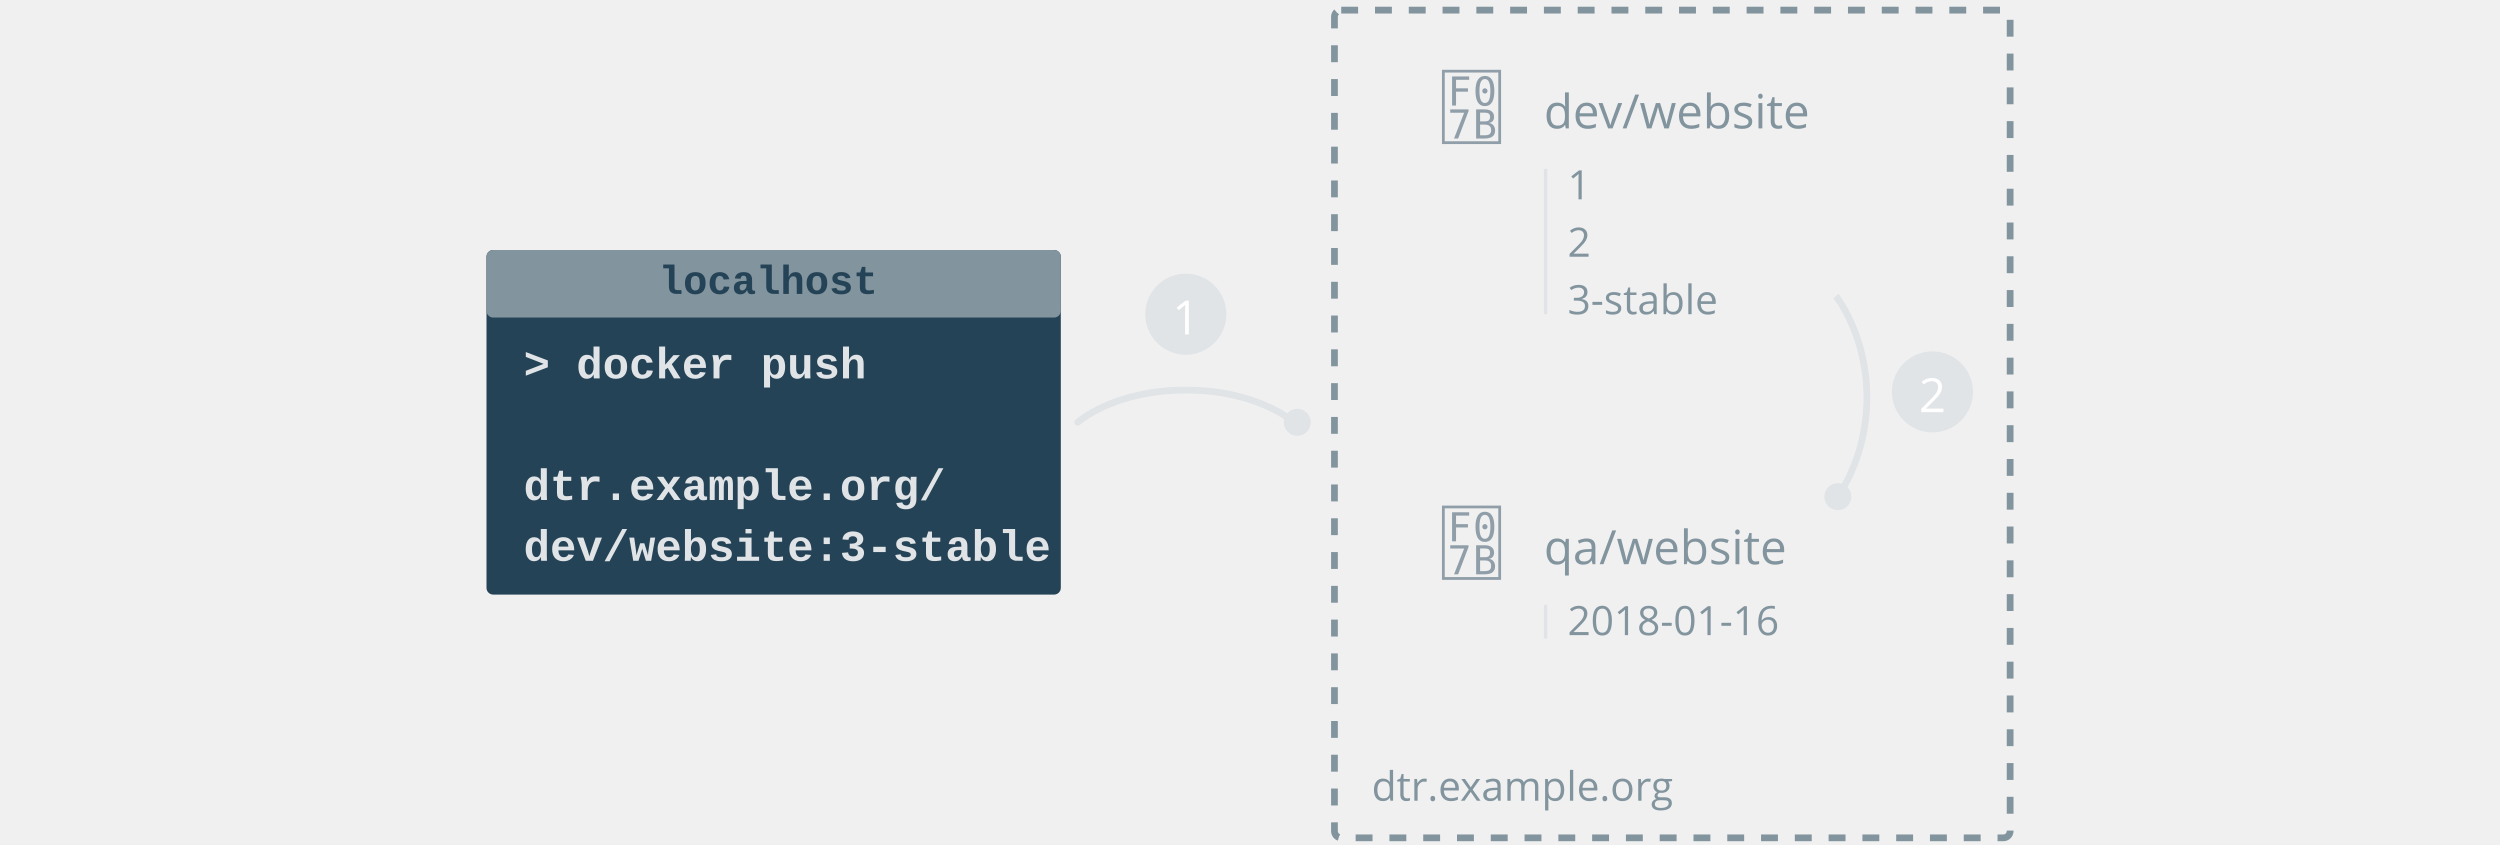
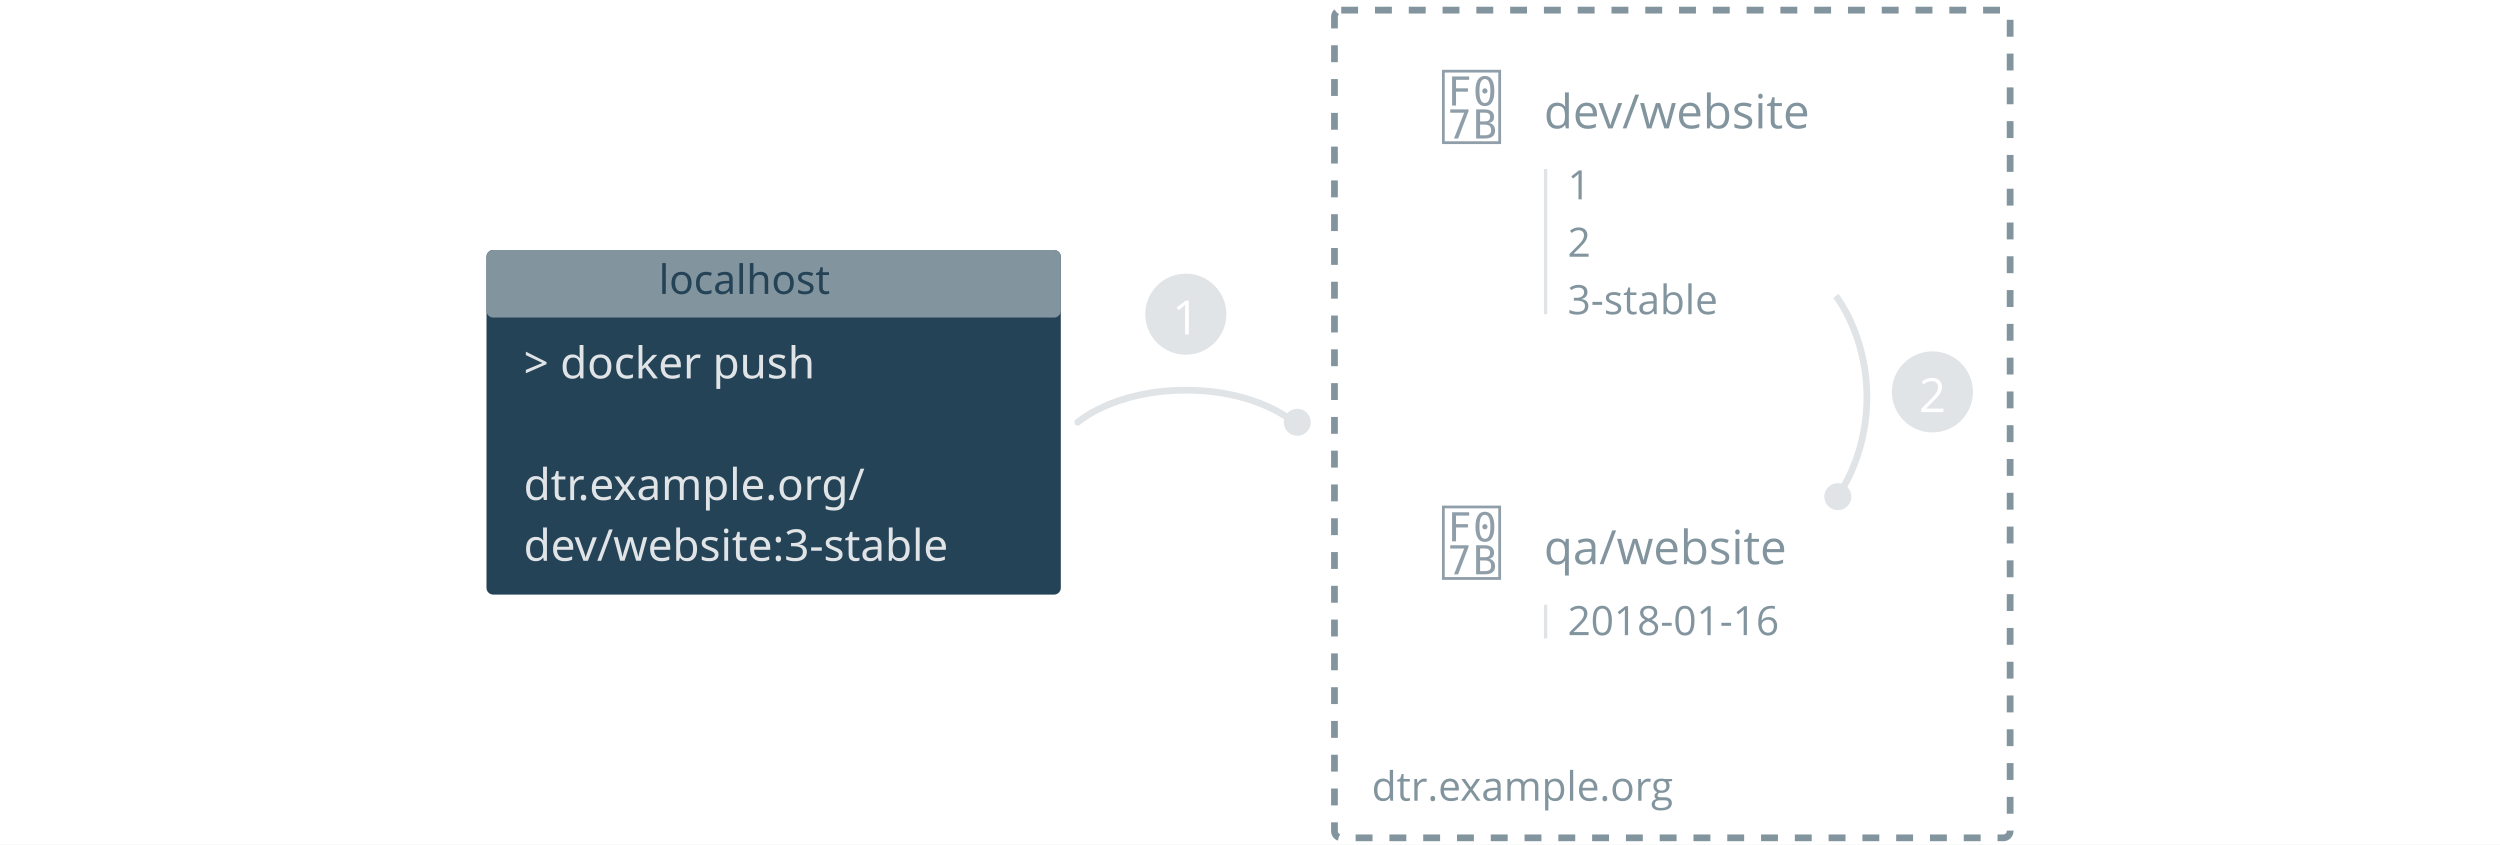
- <svg xmlns="http://www.w3.org/2000/svg" width="740px" height="250px" viewBox="0 0 740 250" version="1.1" style="background: #FFFFFF;">
-   <defs />
-   <g id="dtr-diagrams" stroke="none" stroke-width="1" fill="none" fill-rule="evenodd">
+ <svg xmlns="http://www.w3.org/2000/svg" version="1.1" id="Layer_1" x="0px" y="0px" viewBox="0 0 740 250" style="enable-background:new 0 0 740 250;" xml:space="preserve">
+   <style type="text/css">
+ 	.st0{fill:#FFFFFF;}
+ 	.st1{fill:#82949E;}
+ 	.st2{font-family:'OpenSans';}
+ 	.st3{font-size:12px;}
+ 	.st4{fill:none;stroke:#82949E;stroke-width:2;stroke-dasharray:5,5,5,5;}
+ 	.st5{fill:none;stroke:#E0E4E7;stroke-linecap:square;}
+ 	.st6{font-size:14px;}
+ 	.st7{fill:#8F9EA8;}
+ 	.st8{font-family:'MyriadPro-Regular';}
+ 	.st9{font-size:26px;}
+ 	.st10{fill-rule:evenodd;clip-rule:evenodd;fill:#E0E4E7;}
+ 	.st11{fill:none;stroke:#E0E4E7;stroke-width:2;}
+ 	.st12{fill:none;stroke:#E0E4E7;stroke-width:2;stroke-linecap:round;stroke-linejoin:round;}
+ 	.st13{fill-rule:evenodd;clip-rule:evenodd;fill:#254356;}
+ 	.st14{fill-rule:evenodd;clip-rule:evenodd;fill:#82949E;}
+ 	.st15{fill:#E0E4E7;}
+ 	.st16{font-family:'Courier-Bold';}
+ 	.st17{font-size:13px;}
+ 	.st18{fill:#254356;}
+ </style>
+   <rect class="st0" width="740" height="250" />
+   <g id="dtr-diagrams">
    <g id="internal-promotion-1">
      <g id="all" transform="translate(144, 3)">
        <g id="middle" transform="translate(251, 0)">
-           <text id="dtr.example.org" font-family="OpenSans-Semibold, Open Sans" font-size="12" font-weight="500" fill="#82949E">
-             <tspan x="11.025" y="234.01">dtr.example.org</tspan>
-           </text>
-           <rect id="group" stroke="#82949E" stroke-width="2" stroke-dasharray="5,5,5,5" x="0" y="0" width="200" height="245" rx="2" />
+           <text transform="matrix(1 0 0 1 11.025 234.0095)" class="st1 st2 st3">dtr.example.org</text>
+           <path id="group" class="st4" d="M2,0h196c1.1,0,2,0.9,2,2v241c0,1.1-0.9,2-2,2H2c-1.1,0-2-0.9-2-2V2C0,0.9,0.9,0,2,0z" />
          <g id="website-prod" transform="translate(31, 145)">
-             <text id="tags" font-family="OpenSans-Semibold, Open Sans" font-size="12" font-weight="500" fill="#82949E">
-               <tspan x="38" y="40">2018-01-16</tspan>
-             </text>
-             <path d="M31.5,31.5 L31.5,40.5" id="Line" stroke="#E0E4E7" stroke-linecap="square" />
-             <text id="qa/website" font-family="OpenSans-Semibold, Open Sans" font-size="14" font-weight="500" fill="#82949E">
-               <tspan x="31" y="19">qa/website</tspan>
-             </text>
-             <text id="" font-family="FontAwesome" font-size="26" font-weight="normal" fill="#8F9EA8">
-               <tspan x="0" y="22"></tspan>
-             </text>
+             <text transform="matrix(1 0 0 1 38 40)" class="st1 st2 st3">2018-01-16</text>
+             <path id="Line" class="st5" d="M31.5,31.5v9" />
+             <text transform="matrix(1 0 0 1 31 19)" class="st1 st2 st6">qa/website</text>
+             <text transform="matrix(1 0 0 1 0 22)" class="st7 st8 st9"></text>
          </g>
          <g id="website-dev" transform="translate(31, 16)">
-             <text id="tags" font-family="OpenSans-Semibold, Open Sans" font-size="12" font-weight="500" fill="#82949E">
-               <tspan x="38" y="40">1</tspan>
-               <tspan x="38" y="57">2</tspan>
-               <tspan x="38" y="74">3-stable</tspan>
-             </text>
-             <path d="M31.5,31.5 L31.5,73.5" id="Line" stroke="#E0E4E7" stroke-linecap="square" />
-             <text id="dev/website" font-family="OpenSans-Semibold, Open Sans" font-size="14" font-weight="500" fill="#82949E">
-               <tspan x="31" y="19">dev/website</tspan>
-             </text>
-             <text id="" font-family="FontAwesome" font-size="26" font-weight="normal" fill="#8F9EA8">
-               <tspan x="0" y="22"></tspan>
-             </text>
+             <text transform="matrix(1 0 0 1 38 40)" class="st1 st2 st3">1</text>
+             <text transform="matrix(1 0 0 1 44.8613 40)" class="st1 st2 st3"> </text>
+             <text transform="matrix(1 0 0 1 38 57)" class="st1 st2 st3">2</text>
+             <text transform="matrix(1 0 0 1 44.8613 57)" class="st1 st2 st3"> </text>
+             <text transform="matrix(1 0 0 1 38 74)" class="st1 st2 st3">3-stable</text>
+             <path class="st5" d="M31.5,31.5v42" />
+             <text transform="matrix(1 0 0 1 31 19)" class="st1 st2 st6">dev/website</text>
+             <text transform="matrix(1 0 0 1 0 22)" class="st7 st8 st9"></text>
          </g>
          <g id="arrow-3" transform="translate(145, 84)">
-             <circle id="Oval" fill="#E0E4E7" cx="4" cy="60" r="4" />
-             <path d="M3.419,0.636 C3.419,0.636 12.602,12.031 12.602,30.66 C12.602,49.29 3.419,60.684 3.419,60.684" id="Path-3" stroke="#E0E4E7" stroke-width="2" />
+             <circle id="Oval" class="st10" cx="4" cy="60" r="4" />
+             <path id="Path-3" class="st11" d="M3.4,0.6c0,0,9.2,11.4,9.2,30s-9.2,30-9.2,30" />
            <g id="annotation" transform="translate(20, 17)">
-               <circle id="Oval-Copy" fill="#E0E4E7" cx="12" cy="12" r="12" />
-               <text id="1" font-family="OpenSans-Semibold, Open Sans" font-size="14" font-weight="500" fill="#FFFFFF">
-                 <tspan x="8" y="18">2</tspan>
-               </text>
+               <circle id="Oval-Copy" class="st10" cx="12" cy="12" r="12" />
+               <text transform="matrix(1 0 0 1 8 18)" class="st0 st2 st6">2</text>
            </g>
          </g>
        </g>
        <g id="arrow-1" transform="translate(175, 78)">
-           <circle id="Oval" fill="#E0E4E7" cx="65" cy="44" r="4" />
-           <path d="M0,44 C0,44 10.591,34.457 32.015,34.457 C53.44,34.457 64.031,44 64.031,44" id="Path-3" stroke="#E0E4E7" stroke-width="2" stroke-linecap="round" stroke-linejoin="round" />
-           <g id="annotation" transform="translate(20, 0)">
-             <circle id="Oval-Copy" fill="#E0E4E7" cx="12" cy="12" r="12" />
-             <text id="1" font-family="OpenSans-Semibold, Open Sans" font-size="14" font-weight="500" fill="#FFFFFF">
-               <tspan x="8" y="18">1</tspan>
-             </text>
+           <circle class="st10" cx="65" cy="44" r="4" />
+           <path class="st12" d="M0,44c0,0,10.6-9.5,32-9.5S64,44,64,44" />
+           <g transform="translate(20, 0)">
+             <circle class="st10" cx="12" cy="12" r="12" />
+             <text transform="matrix(1 0 0 1 8 18)" class="st0 st2 st6">1</text>
          </g>
        </g>
        <g id="terminal" transform="translate(0, 71)">
-           <rect id="Rectangle-2" fill="#254356" x="0" y="0" width="170" height="102" rx="2" />
-           <rect id="Rectangle-2-Copy" fill="#82949E" x="0" y="0" width="170" height="20" rx="2" />
-           <text id="&gt;-docker-push-dtr.ex" font-family="CourierNewPS-BoldMT, Courier New" font-size="13" font-weight="bold" line-spacing="18" fill="#E0E4E7">
-             <tspan x="11" y="38">&gt; docker push</tspan>
-             <tspan x="11" y="56" />
-             <tspan x="11" y="74">dtr.example.org/</tspan>
-             <tspan x="11" y="92">dev/website:3-stable</tspan>
-           </text>
-           <text id="localhost" font-family="CourierNewPS-BoldMT, Courier New" font-size="12" font-weight="bold" fill="#254356">
-             <tspan x="51" y="13">localhost</tspan>
-           </text>
+           <path id="Rectangle-2" class="st13" d="M2,0h166c1.1,0,2,0.9,2,2v98c0,1.1-0.9,2-2,2H2c-1.1,0-2-0.9-2-2V2C0,0.9,0.9,0,2,0z" />
+           <path id="Rectangle-2-Copy" class="st14" d="M2,0h166c1.1,0,2,0.9,2,2v16c0,1.1-0.9,2-2,2H2c-1.1,0-2-0.9-2-2V2C0,0.9,0.9,0,2,0      z" />
+           <text transform="matrix(1 0 0 1 11 38)" class="st15 st16 st17">&gt; docker push</text>
+           <text transform="matrix(1 0 0 1 112.4165 38)" class="st15 st16 st17"> </text>
+           <text transform="matrix(1 0 0 1 11 74)" class="st15 st16 st17">dtr.example.org/</text>
+           <text transform="matrix(1 0 0 1 135.8203 74)" class="st15 st16 st17"> </text>
+           <text transform="matrix(1 0 0 1 11 92)" class="st15 st16 st17">dev/website:3-stable</text>
+           <text transform="matrix(1 0 0 1 51 13)" class="st18 st16 st3">localhost</text>
        </g>
      </g>
    </g>
  </g>
</svg>
